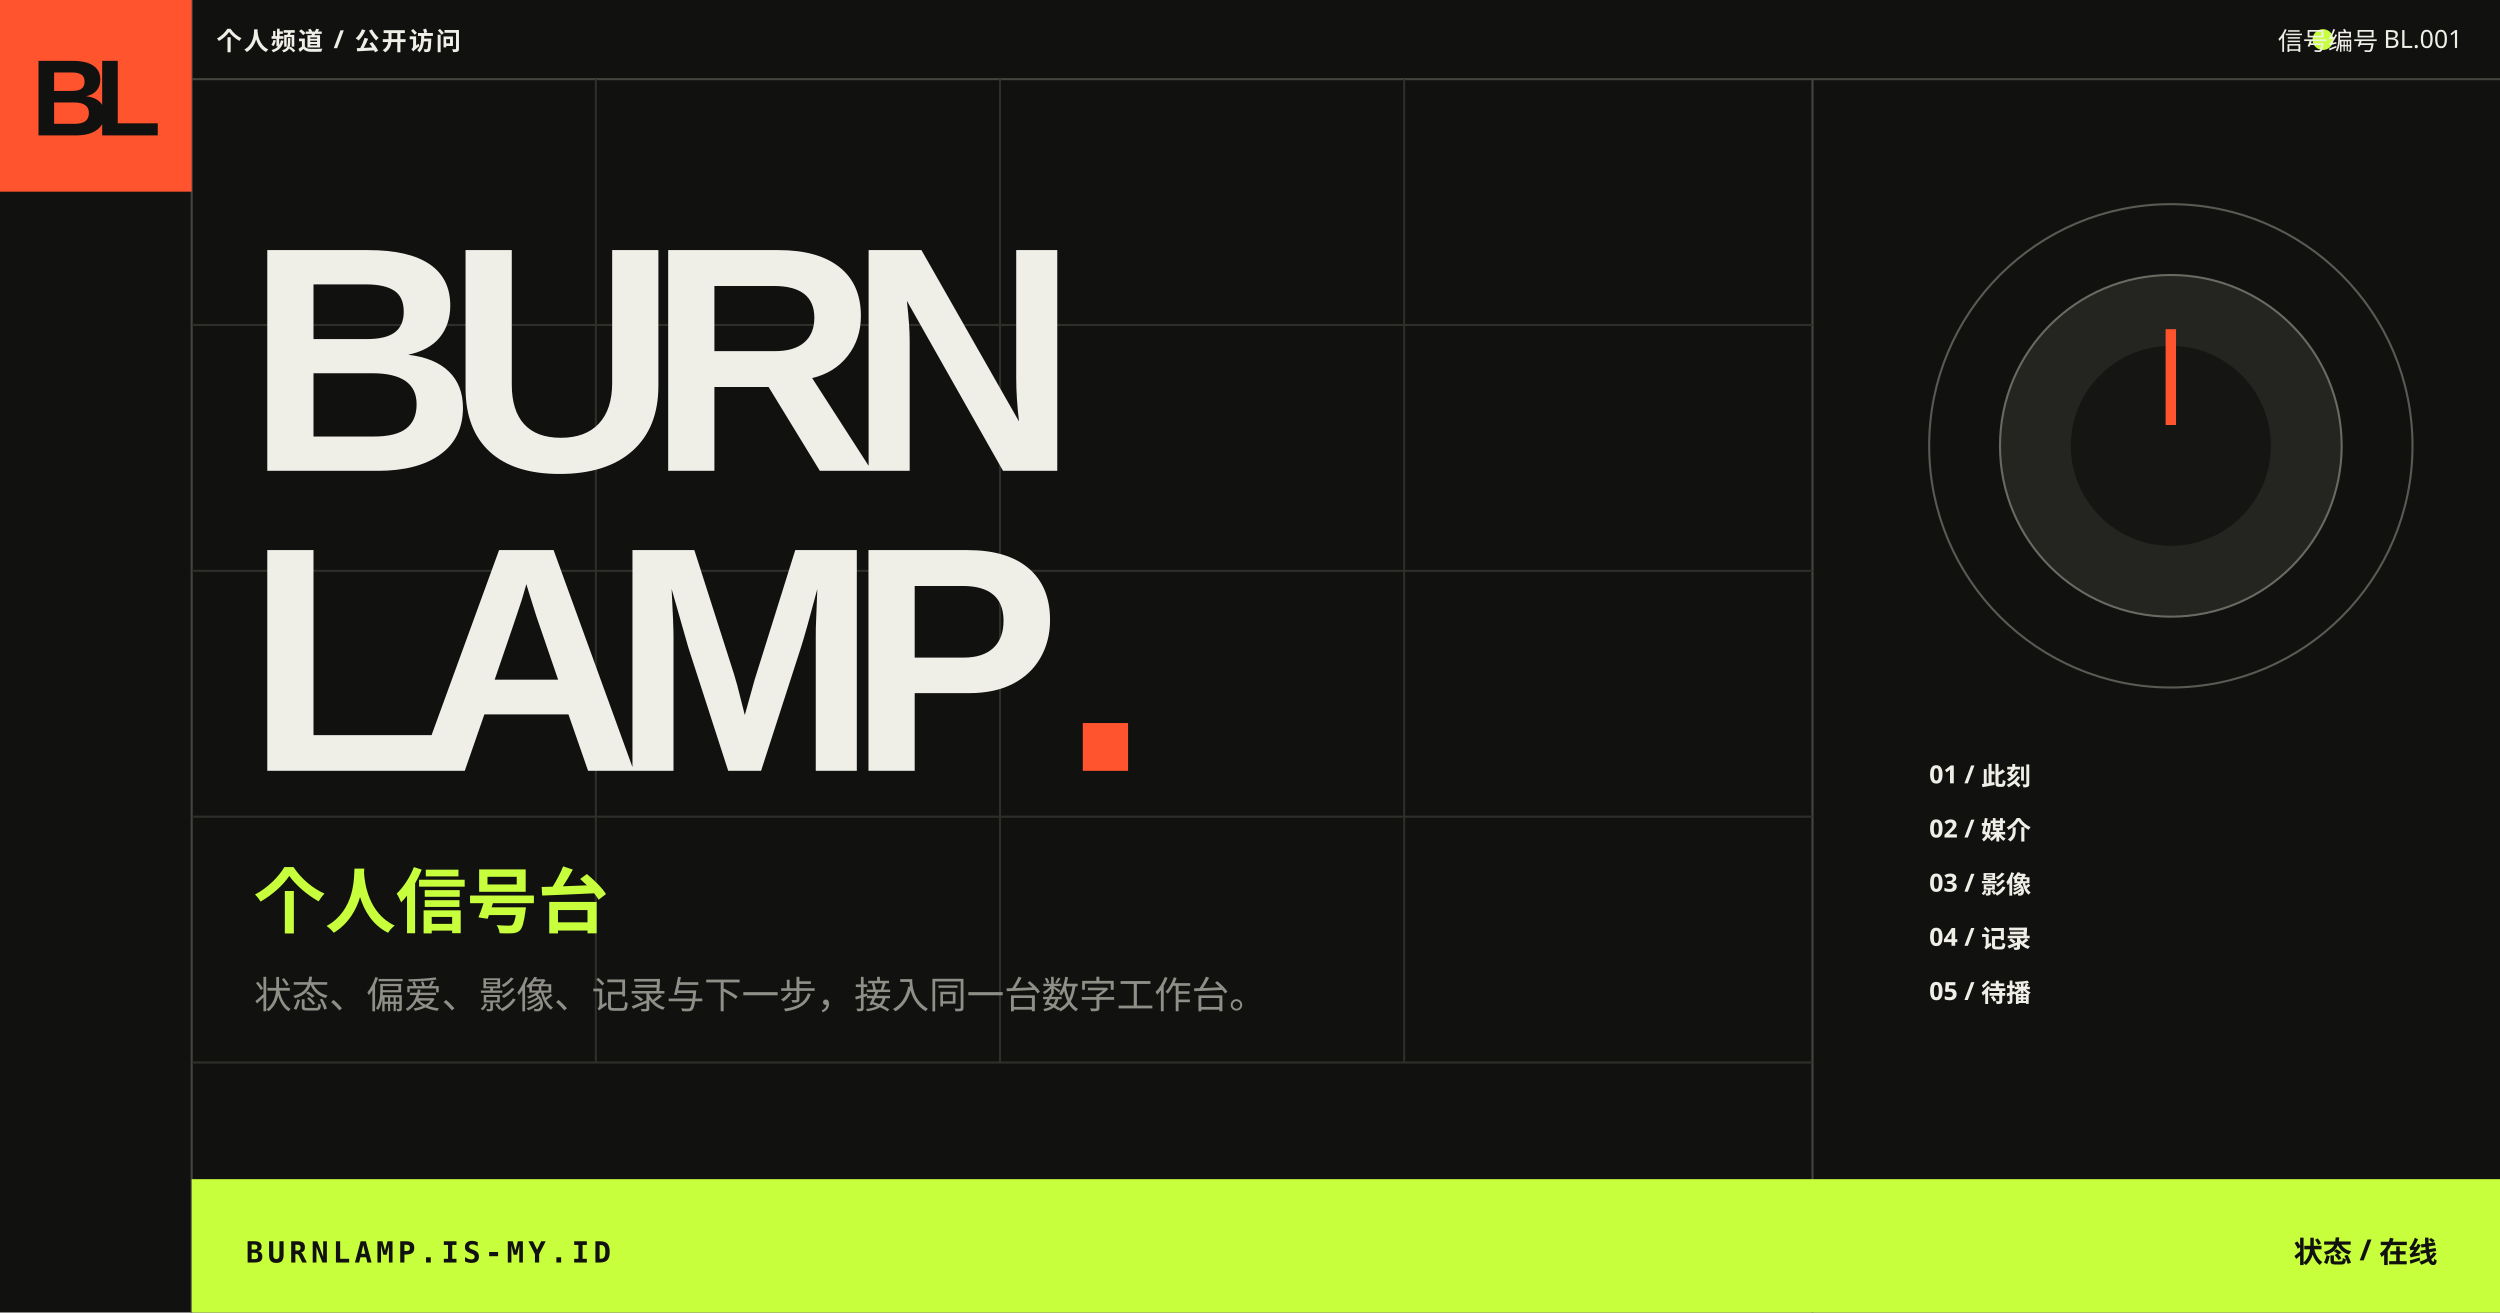
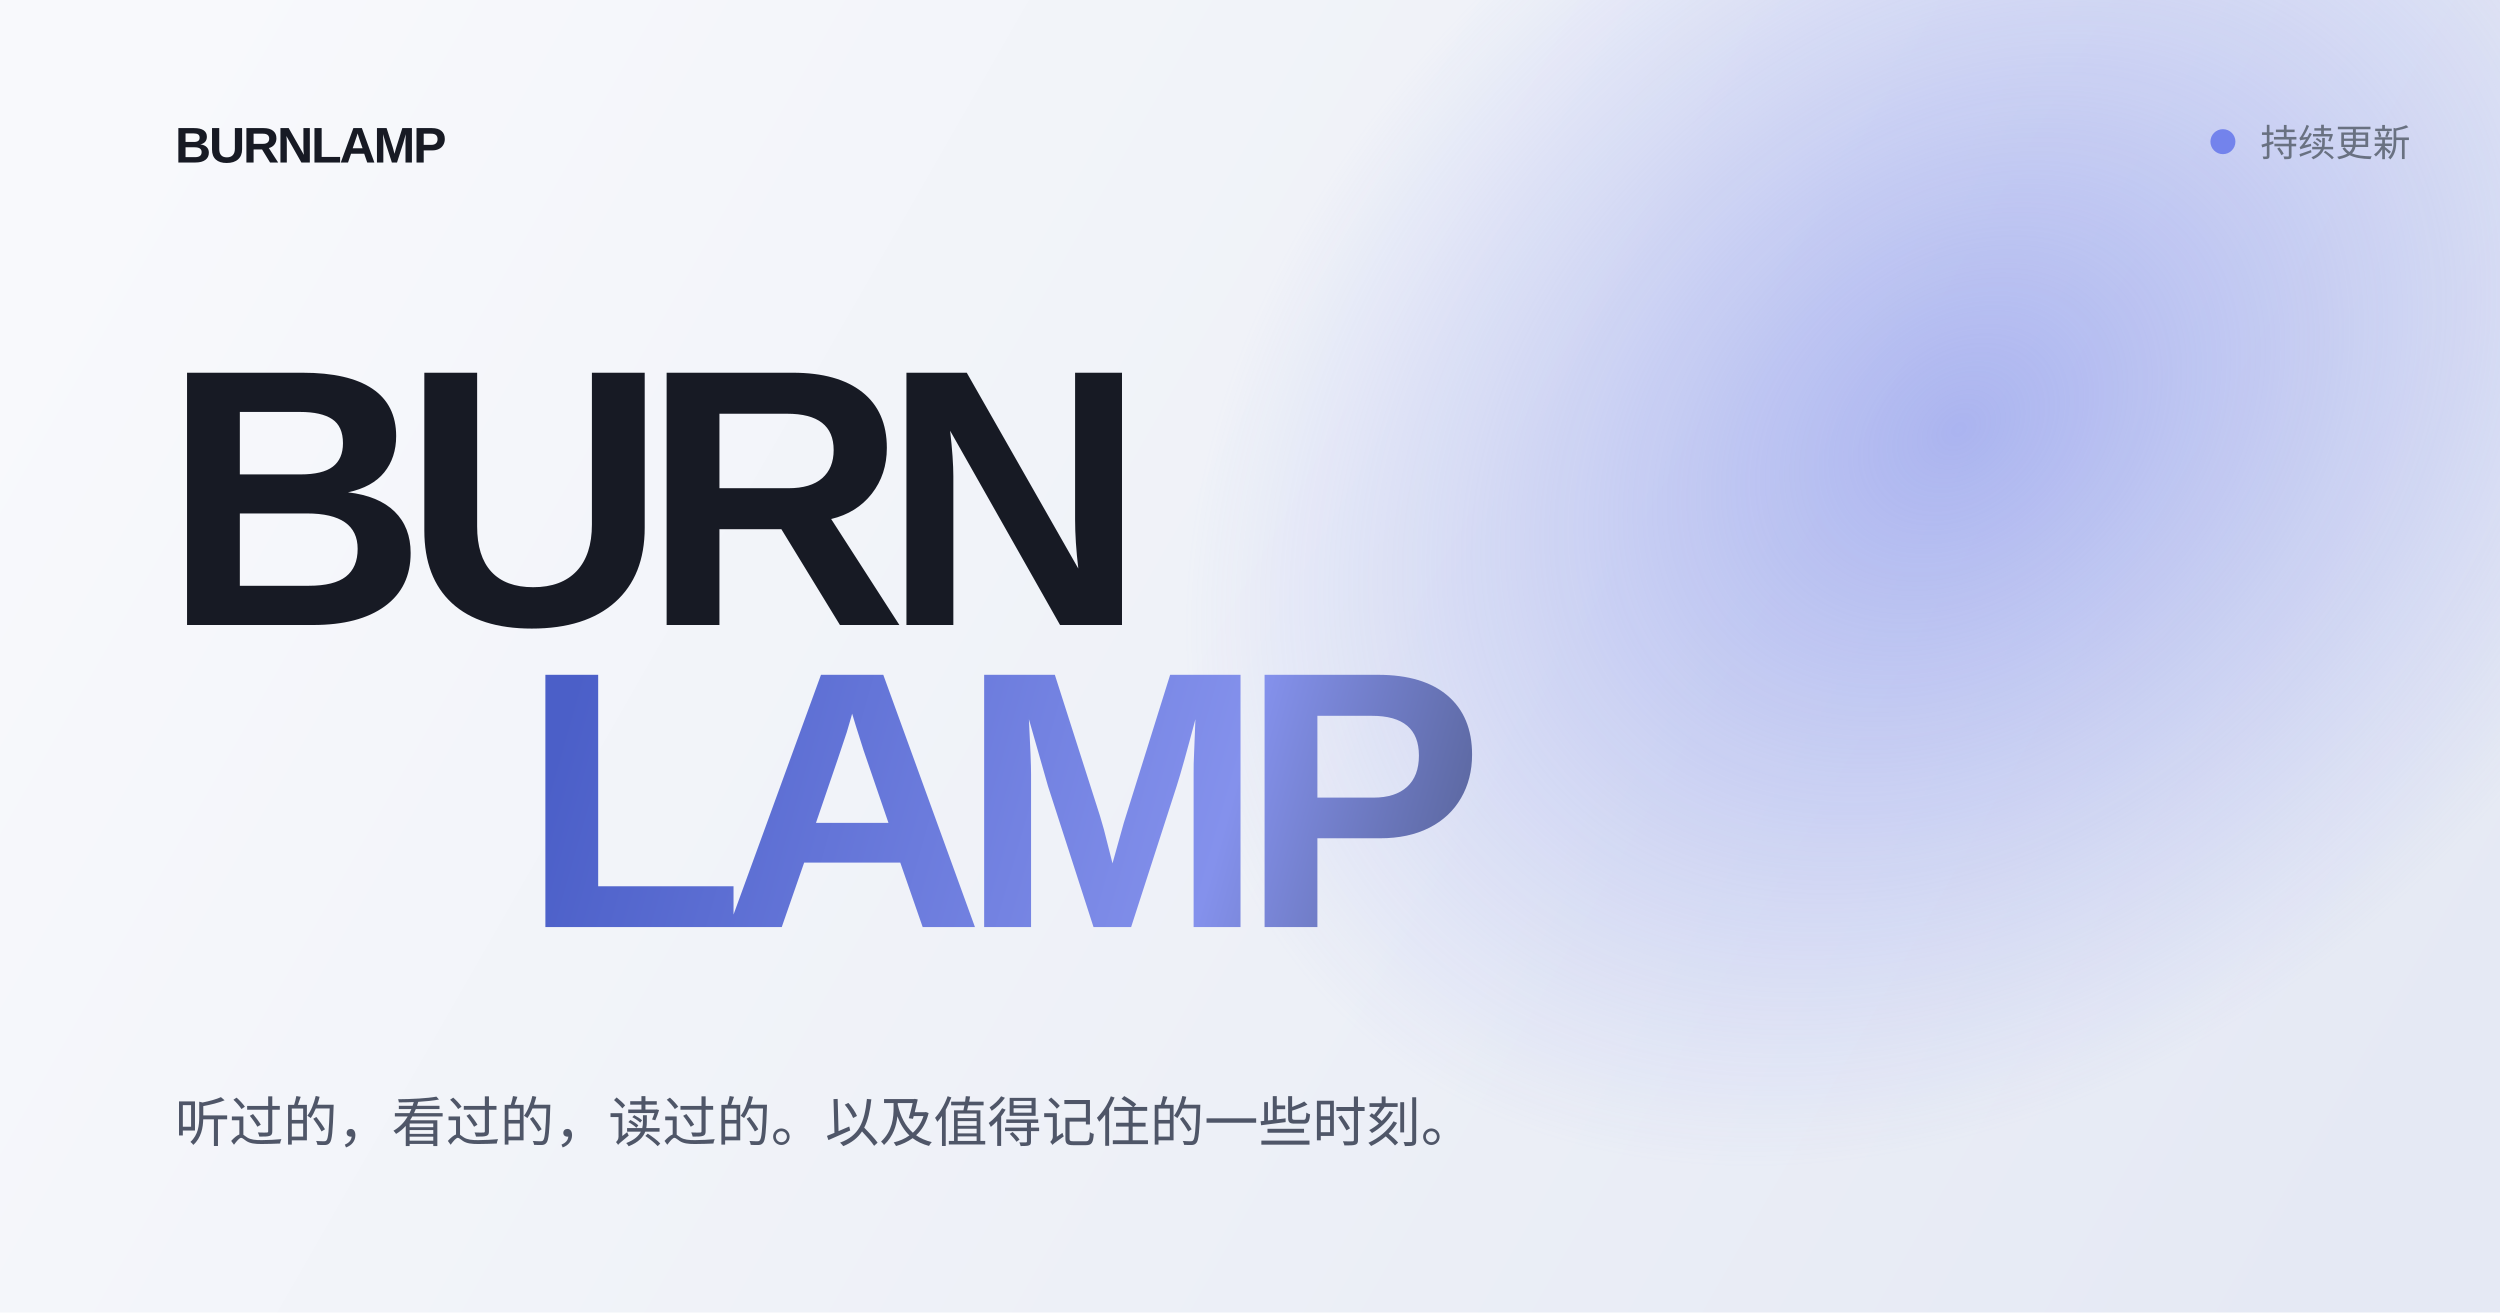
<svg xmlns="http://www.w3.org/2000/svg" width="1200" height="630" viewBox="0 0 1200 630">
-   <rect width="1200" height="630" fill="#11110f" />
-   <path d="M0 38h1200M92 0v630M870 38v592" stroke="#44443f" />
-   <g stroke="#2e2e2a">
-     <path d="M92 156h778M92 274h778M92 392h778M92 510h778" />
-     <path d="M286 38v472M480 38v472M674 38v472" />
-   </g>
-   <rect x="0" width="92" height="92" fill="#ff542e" />
-   <text x="15" y="65" fill="#11110f" font-family="Arial Black, Arial, sans-serif" font-size="52" font-weight="900" letter-spacing="-7">BL</text>
-   <circle cx="1115" cy="19" r="5" fill="#c8ff3d" />
-   <text x="104" y="24" fill="#efeee7" font-family="Microsoft YaHei, PingFang SC, sans-serif" font-size="12" font-weight="700" letter-spacing="1">个人频道 / 公开访问</text>
-   <text x="1182" y="24" fill="#efeee7" font-family="Microsoft YaHei, PingFang SC, sans-serif" font-size="12" text-anchor="end">信号编号 BL.001</text>
-   <text x="118" y="226" fill="#efeee7" font-family="Arial Black, Arial, sans-serif" font-size="154" font-weight="900" letter-spacing="-15">BURN</text>
-   <text x="118" y="370" fill="#efeee7" font-family="Arial Black, Arial, sans-serif" font-size="154" font-weight="900" letter-spacing="-15">LAMP<tspan fill="#ff542e">.</tspan>
-   </text>
-   <text x="122" y="445" fill="#c8ff3d" font-family="Microsoft YaHei, PingFang SC, sans-serif" font-size="34" font-weight="700">个人信号台</text>
-   <text x="122" y="484" fill="#8f8f88" font-family="Microsoft YaHei, PingFang SC, sans-serif" font-size="18">状态、偏爱、影像、记录与下一步，接入同一台数字工作台。</text>
-   <g transform="translate(924 96)">
-     <circle cx="118" cy="118" r="116" fill="none" stroke="#5a5a54" />
-     <circle cx="118" cy="118" r="82" fill="#242420" stroke="#6a6a63" />
-     <circle cx="118" cy="118" r="48" fill="#151513" />
-     <path d="M118 62v46" stroke="#ff542e" stroke-width="5" />
-     <g fill="#efeee7" font-family="Microsoft YaHei, PingFang SC, sans-serif" font-size="12" font-weight="700">
-       <text x="2" y="280">01 / 此刻</text>
-       <text x="2" y="306">02 / 媒介</text>
-       <text x="2" y="332">03 / 影像</text>
-       <text x="2" y="358">04 / 记录</text>
-       <text x="2" y="384">05 / 待播</text>
-     </g>
-   </g>
-   <rect x="92" y="566" width="1108" height="64" fill="#c8ff3d" />
-   <text x="118" y="606" fill="#11110f" font-family="Consolas, monospace" font-size="14" font-weight="700" letter-spacing="2">BURNLAMP.IS-MY.ID</text>
-   <text x="1170" y="606" fill="#11110f" font-family="Microsoft YaHei, PingFang SC, sans-serif" font-size="14" font-weight="700" text-anchor="end">状态 / 在线</text>
+   <defs>
+     <linearGradient id="bg" x1="80" y1="30" x2="1110" y2="620" gradientUnits="userSpaceOnUse">
+       <stop stop-color="#f8f9fc" />
+       <stop offset="0.58" stop-color="#edf0f7" />
+       <stop offset="1" stop-color="#e5e9f4" />
+     </linearGradient>
+     <radialGradient id="glow" cx="0" cy="0" r="1" gradientTransform="translate(940 205) rotate(140) scale(410 310)" gradientUnits="userSpaceOnUse">
+       <stop stop-color="#8491ec" stop-opacity="0.62" />
+       <stop offset="1" stop-color="#8491ec" stop-opacity="0" />
+     </radialGradient>
+     <linearGradient id="word" x1="260" y1="385" x2="770" y2="530" gradientUnits="userSpaceOnUse">
+       <stop stop-color="#4b5fc8" />
+       <stop offset="0.6" stop-color="#8491ec" />
+       <stop offset="1" stop-color="#39445f" />
+     </linearGradient>
+   </defs>
+   <rect width="1200" height="630" fill="url(#bg)" />
+   <rect width="1200" height="630" fill="url(#glow)" />
+   <text x="84" y="78" fill="#171a24" font-family="Arial, Microsoft YaHei, PingFang SC, sans-serif" font-size="24" font-weight="700" letter-spacing="-1">BURNLAMP</text>
+   <circle cx="1067" cy="68" r="6" fill="#7383ec" />
+   <text x="1085" y="75" fill="#697181" font-family="Microsoft YaHei, PingFang SC, sans-serif" font-size="18">持续更新</text>
+   <text x="78" y="300" fill="#171a24" font-family="Arial Black, Arial, sans-serif" font-size="176" font-weight="900" letter-spacing="-12">BURN</text>
+   <text x="250" y="445" fill="url(#word)" font-family="Arial Black, Arial, sans-serif" font-size="176" font-weight="900" letter-spacing="-12">LAMP</text>
+   <text x="84" y="548" fill="#4f5668" font-family="Microsoft YaHei, PingFang SC, sans-serif" font-size="26" font-weight="500">听过的，看过的，读过的。以及值得记住的一些时刻。</text>
</svg>
